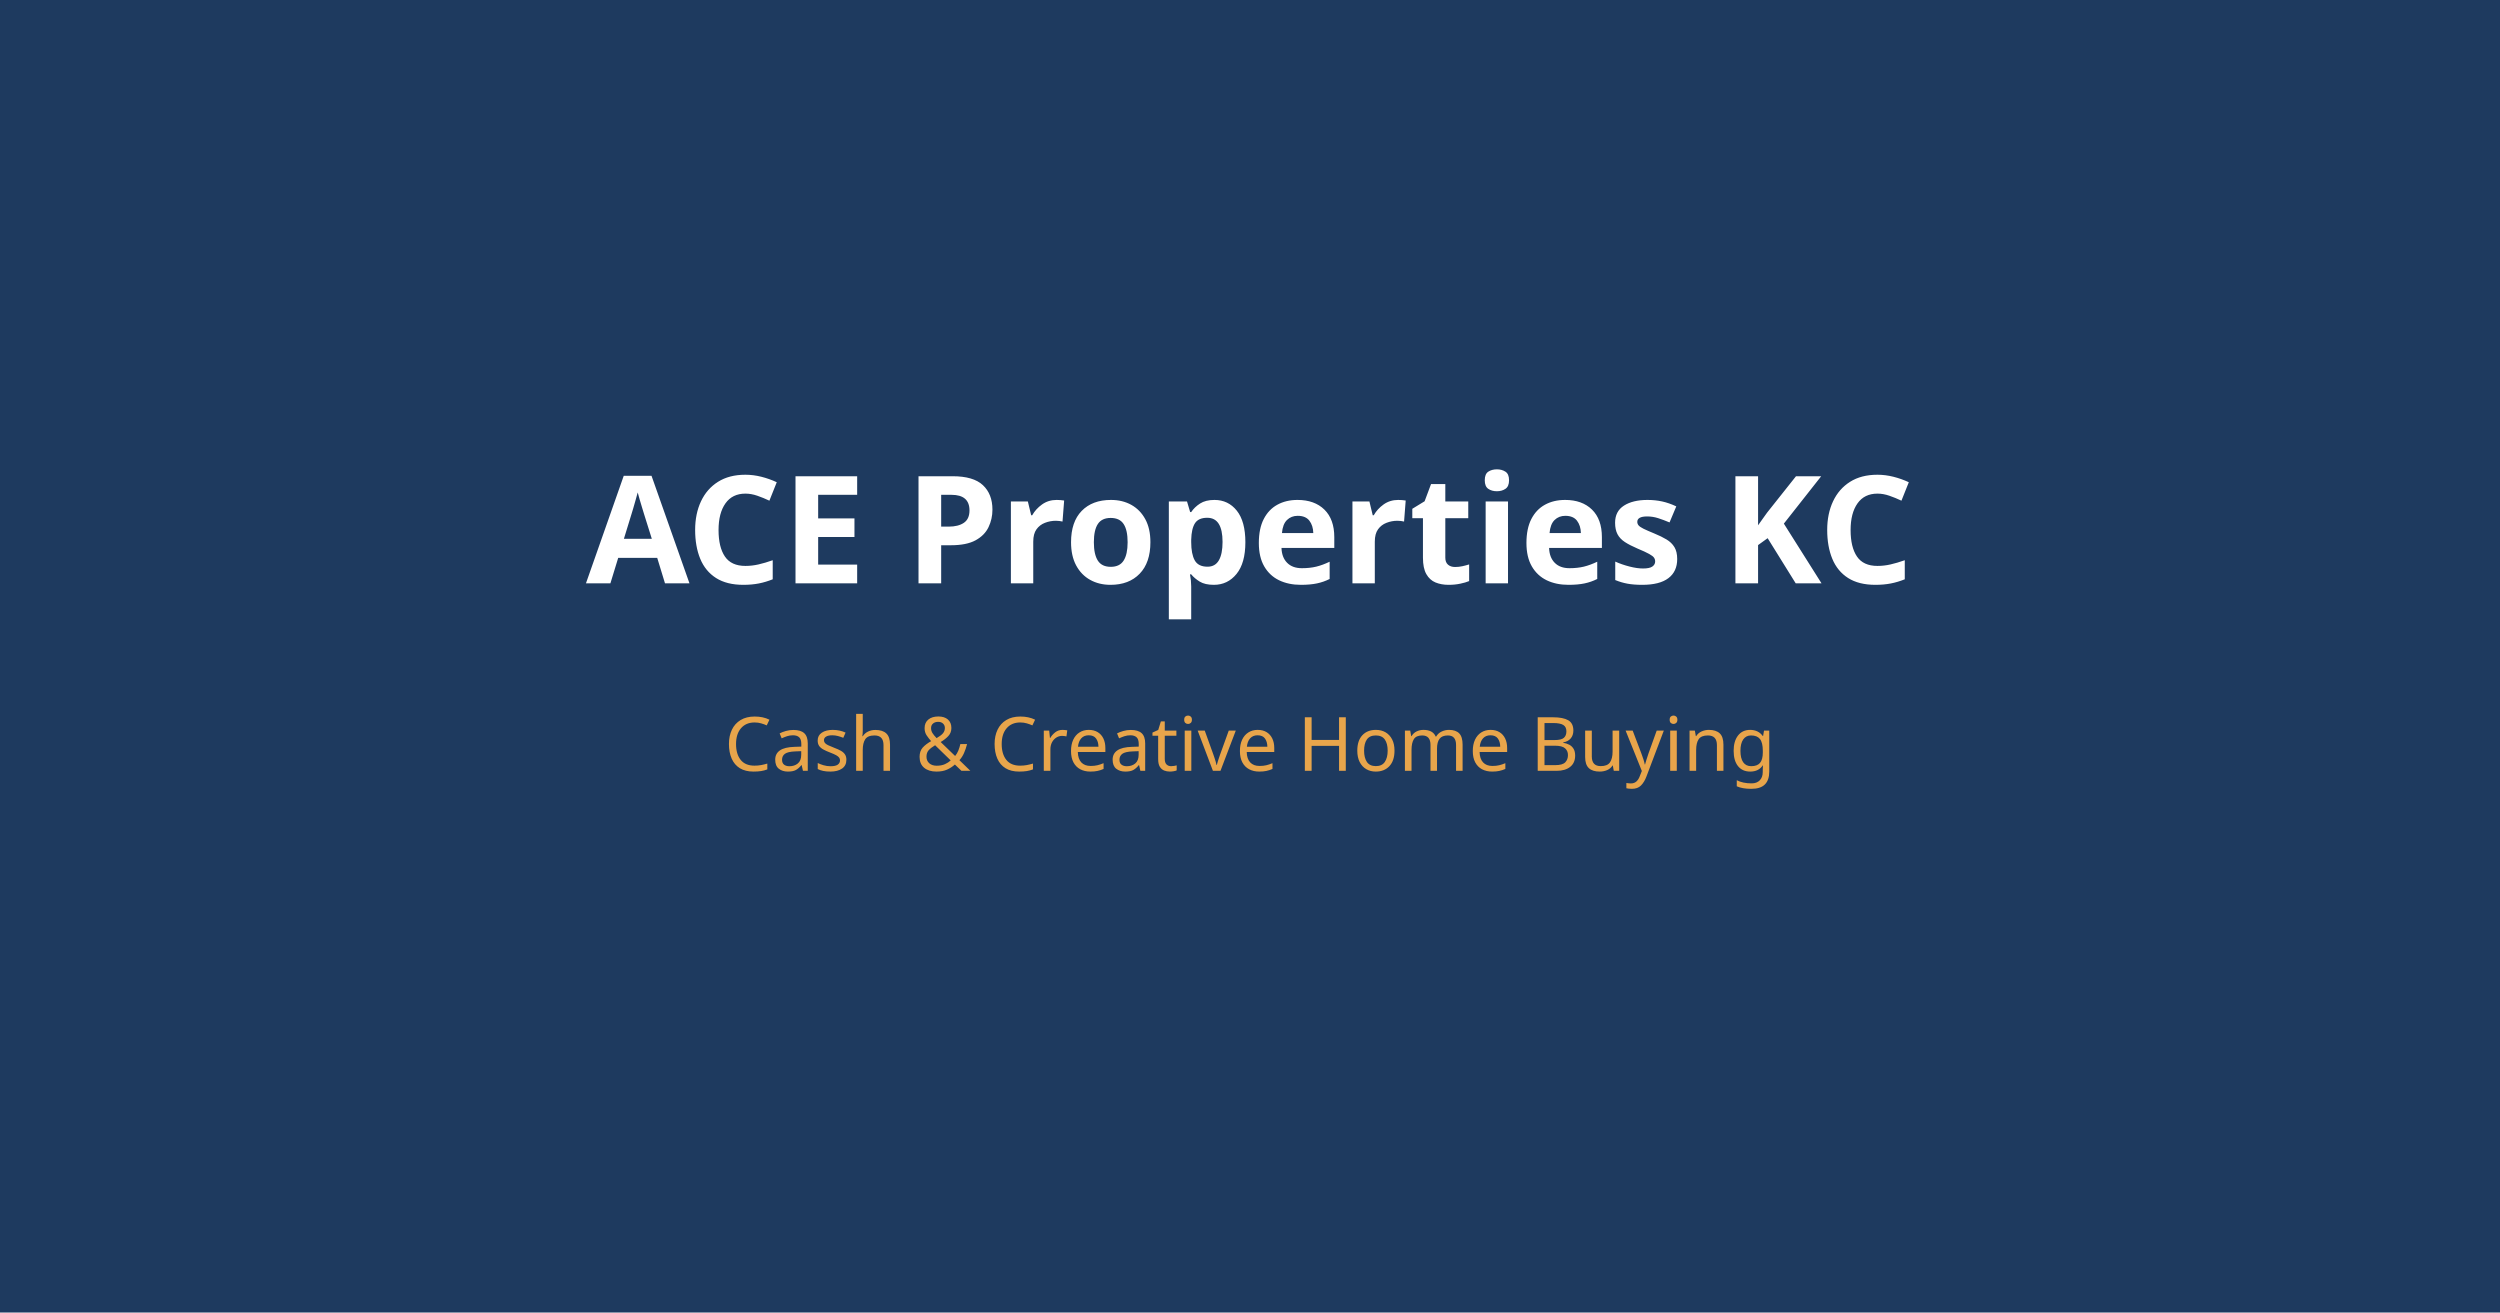
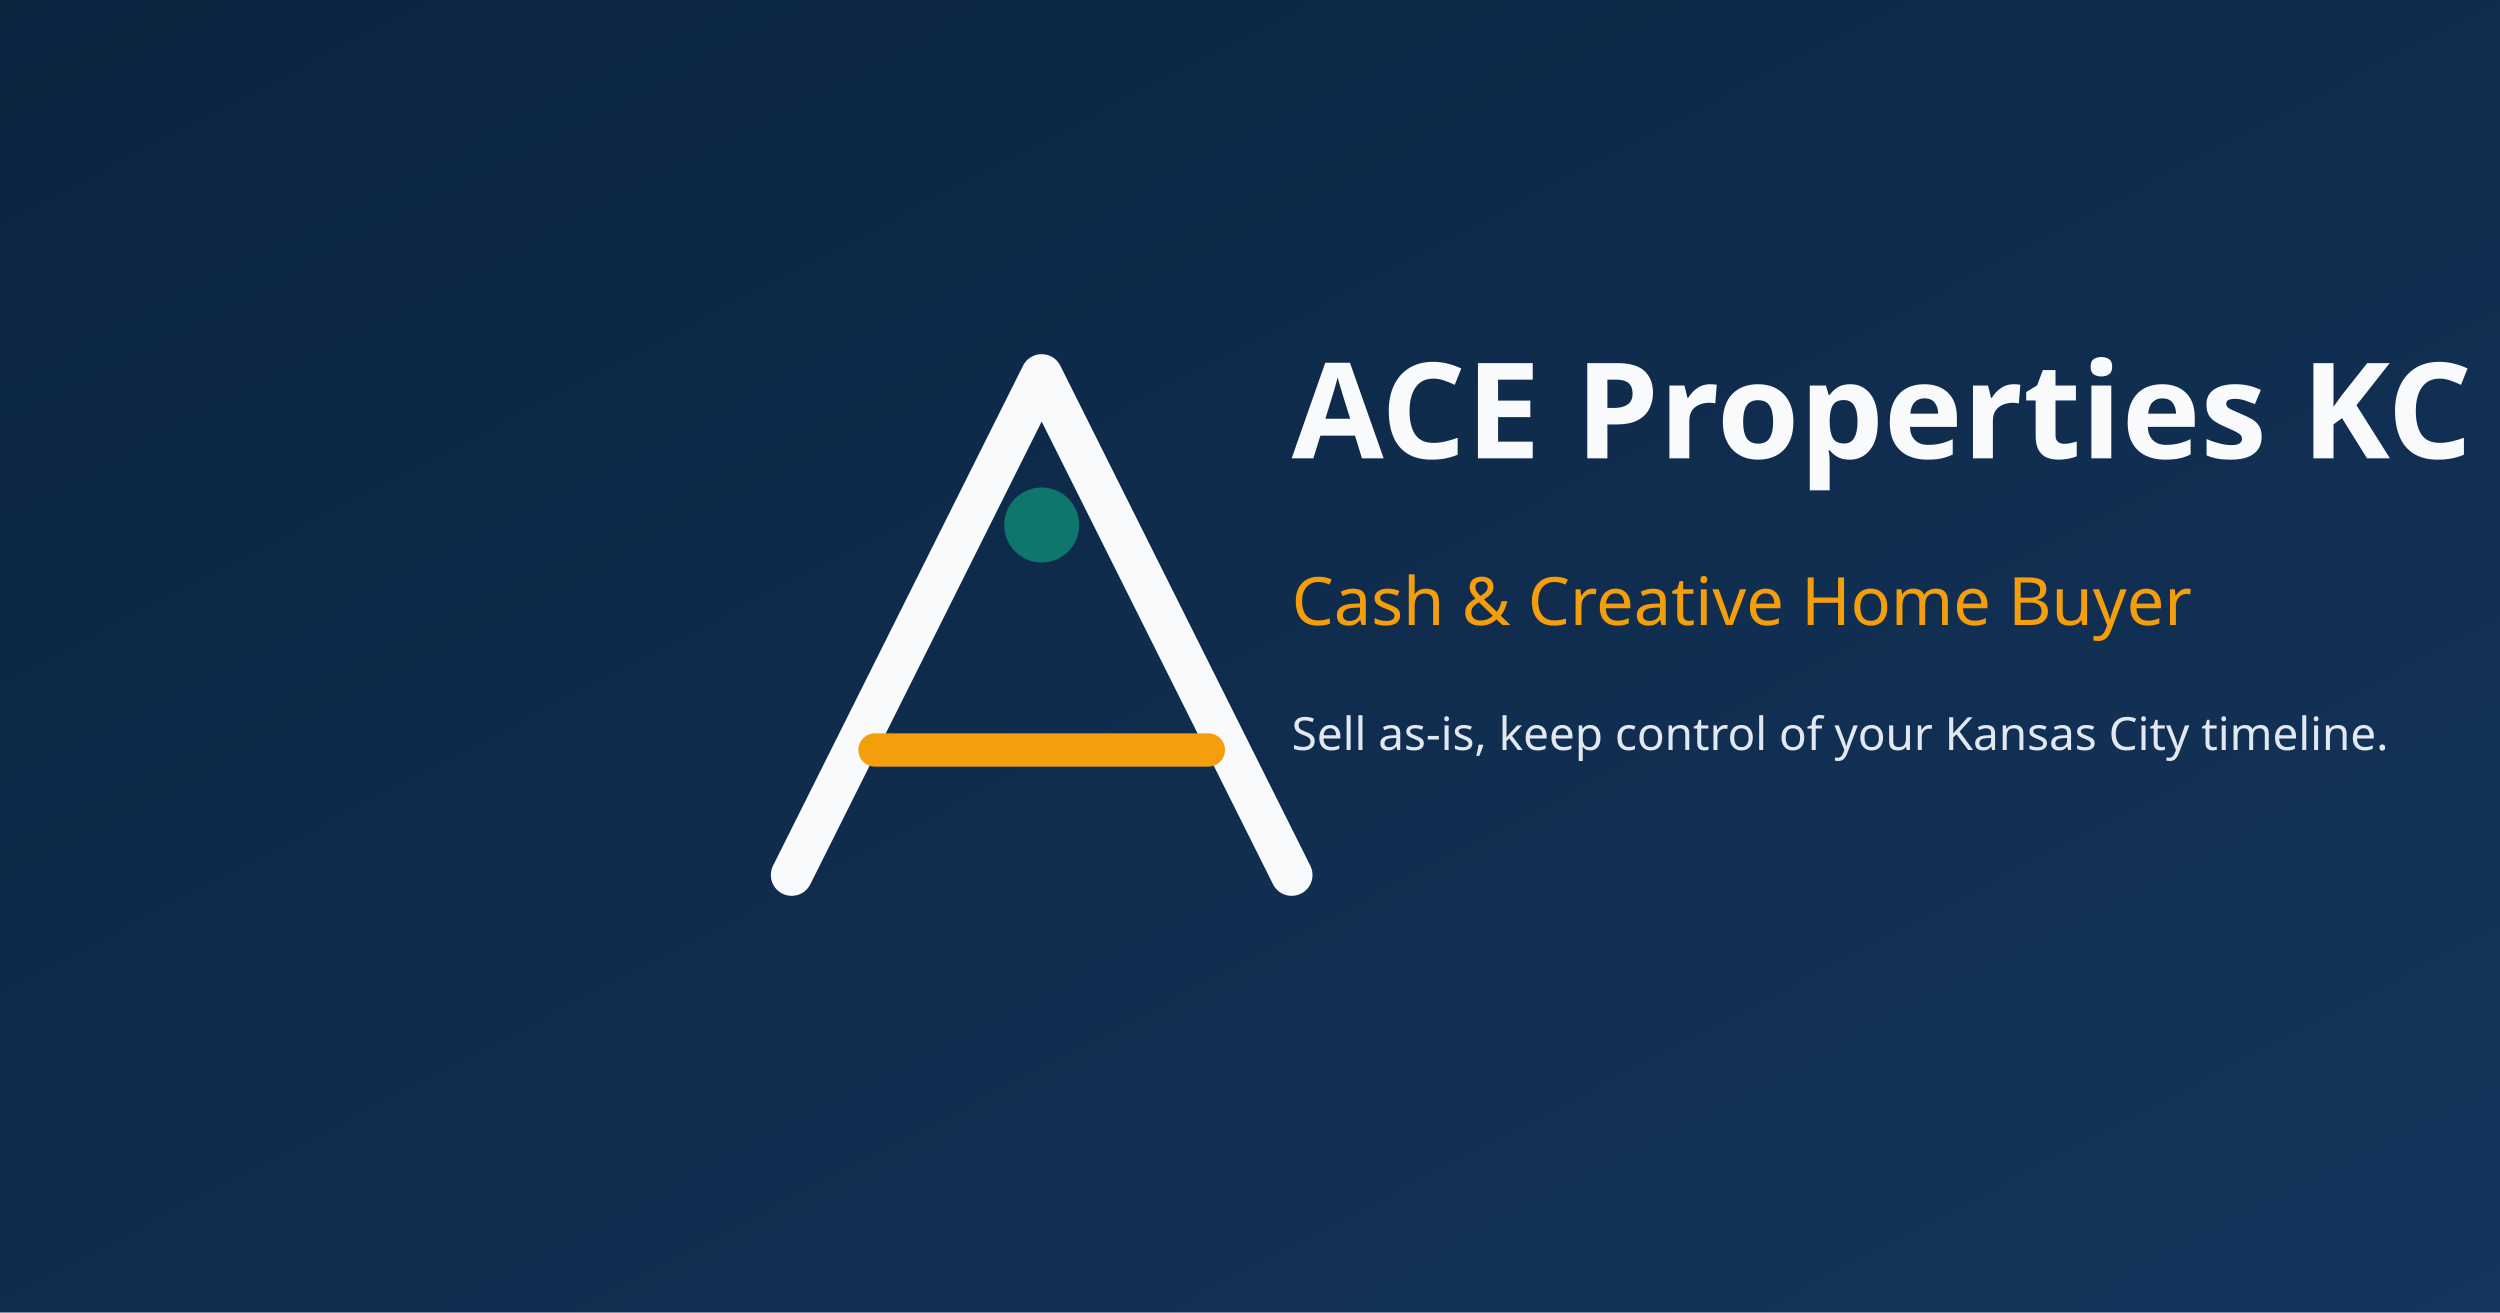
- <svg xmlns="http://www.w3.org/2000/svg" width="1200" height="630" viewBox="0 0 1200 630">
-   <rect width="1200" height="630" fill="#1e3a5f" />
-   <text x="600" y="280" text-anchor="middle" fill="#ffffff" font-family="system-ui, sans-serif" font-size="72" font-weight="600">ACE Properties KC</text>
-   <text x="600" y="370" text-anchor="middle" fill="#e8a54b" font-family="system-ui, sans-serif" font-size="36">Cash &amp; Creative Home Buying</text>
+ <svg xmlns="http://www.w3.org/2000/svg" width="1200" height="630" viewBox="0 0 1200 630" fill="none">
+   <defs>
+     <linearGradient id="grad" x1="0" y1="0" x2="1" y2="1">
+       <stop offset="0%" stop-color="#0B2440" />
+       <stop offset="100%" stop-color="#14355C" />
+     </linearGradient>
+   </defs>
+   <rect width="1200" height="630" fill="url(#grad)" />
+   <g transform="translate(340 140)">
+     <path d="M40 280L160 40L280 280" stroke="#F8FAFC" stroke-width="20" stroke-linecap="round" stroke-linejoin="round" />
+     <path d="M80 220H240" stroke="#F59E0B" stroke-width="16" stroke-linecap="round" />
+     <circle cx="160" cy="112" r="18" fill="#0F766E" />
+   </g>
+   <text x="620" y="220" fill="#F8FAFC" font-family="'Poppins', 'Segoe UI', sans-serif" font-size="64" font-weight="600">ACE Properties KC</text>
+   <text x="620" y="300" fill="#F59E0B" font-family="'Poppins', 'Segoe UI', sans-serif" font-size="32" font-weight="500">Cash &amp; Creative Home Buyer</text>
+   <text x="620" y="360" fill="#E2E8F0" font-family="'Poppins', 'Segoe UI', sans-serif" font-size="22">Sell as-is, keep control of your Kansas City timeline.</text>
</svg>
